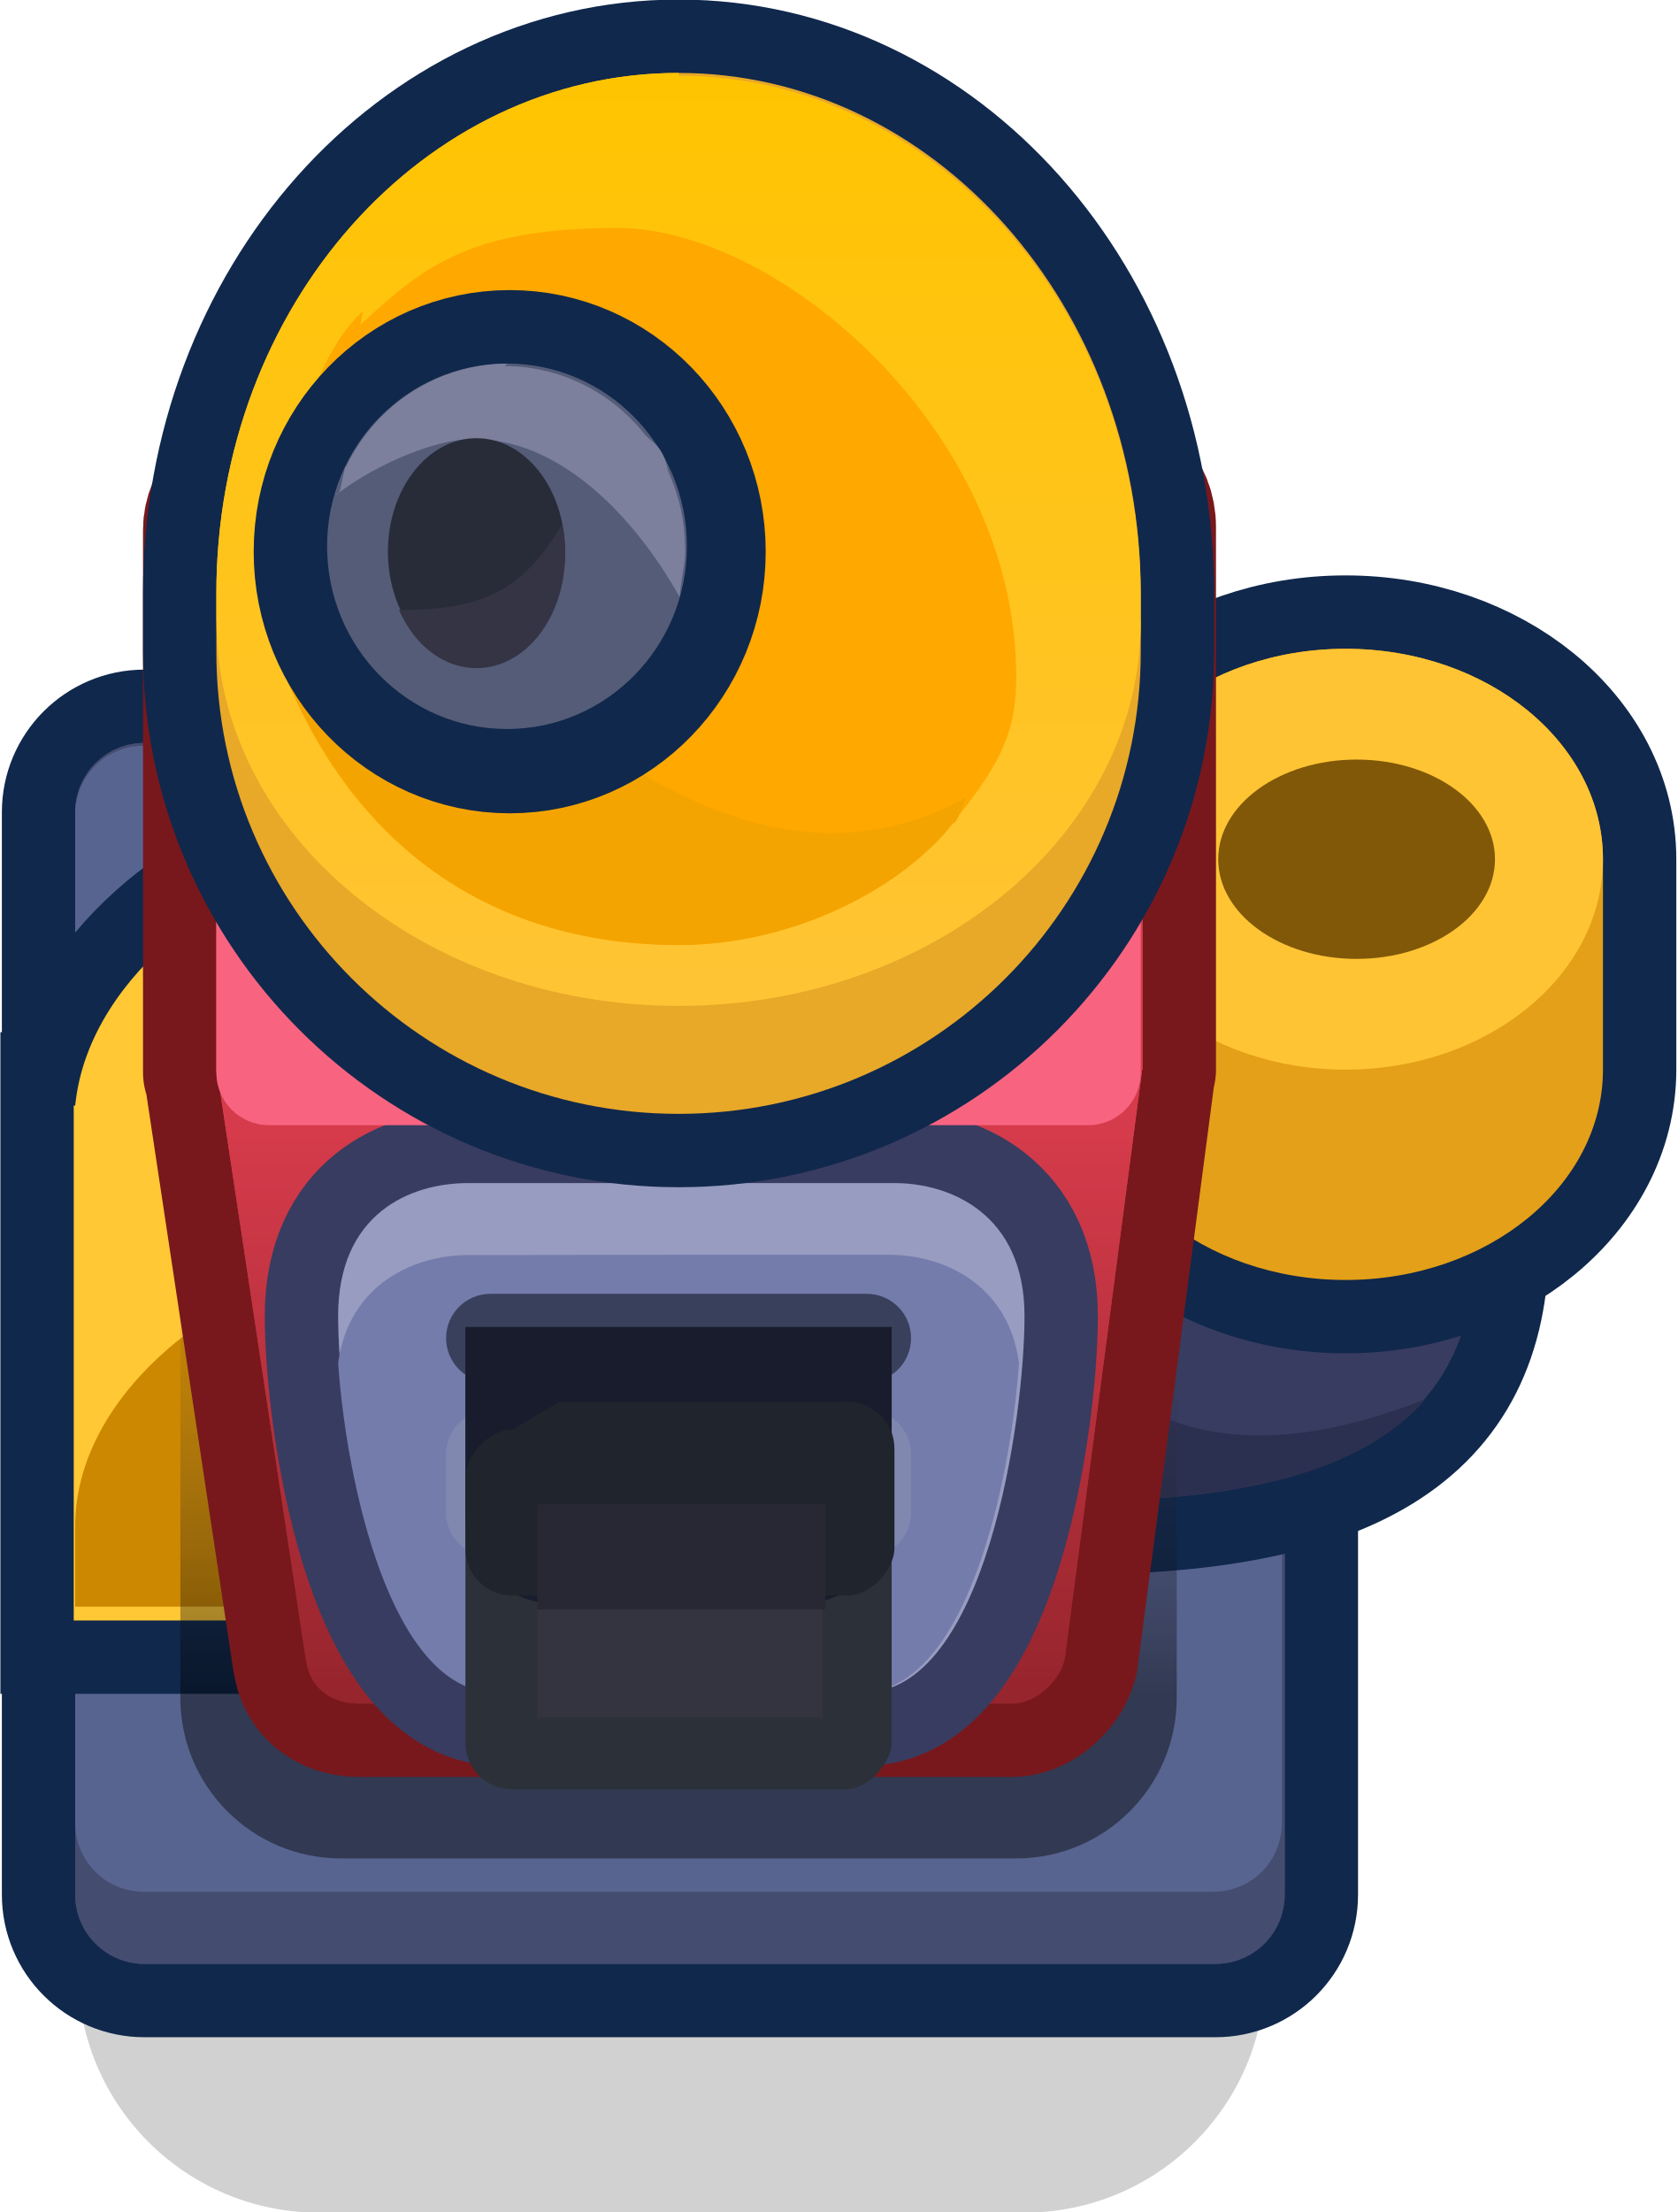
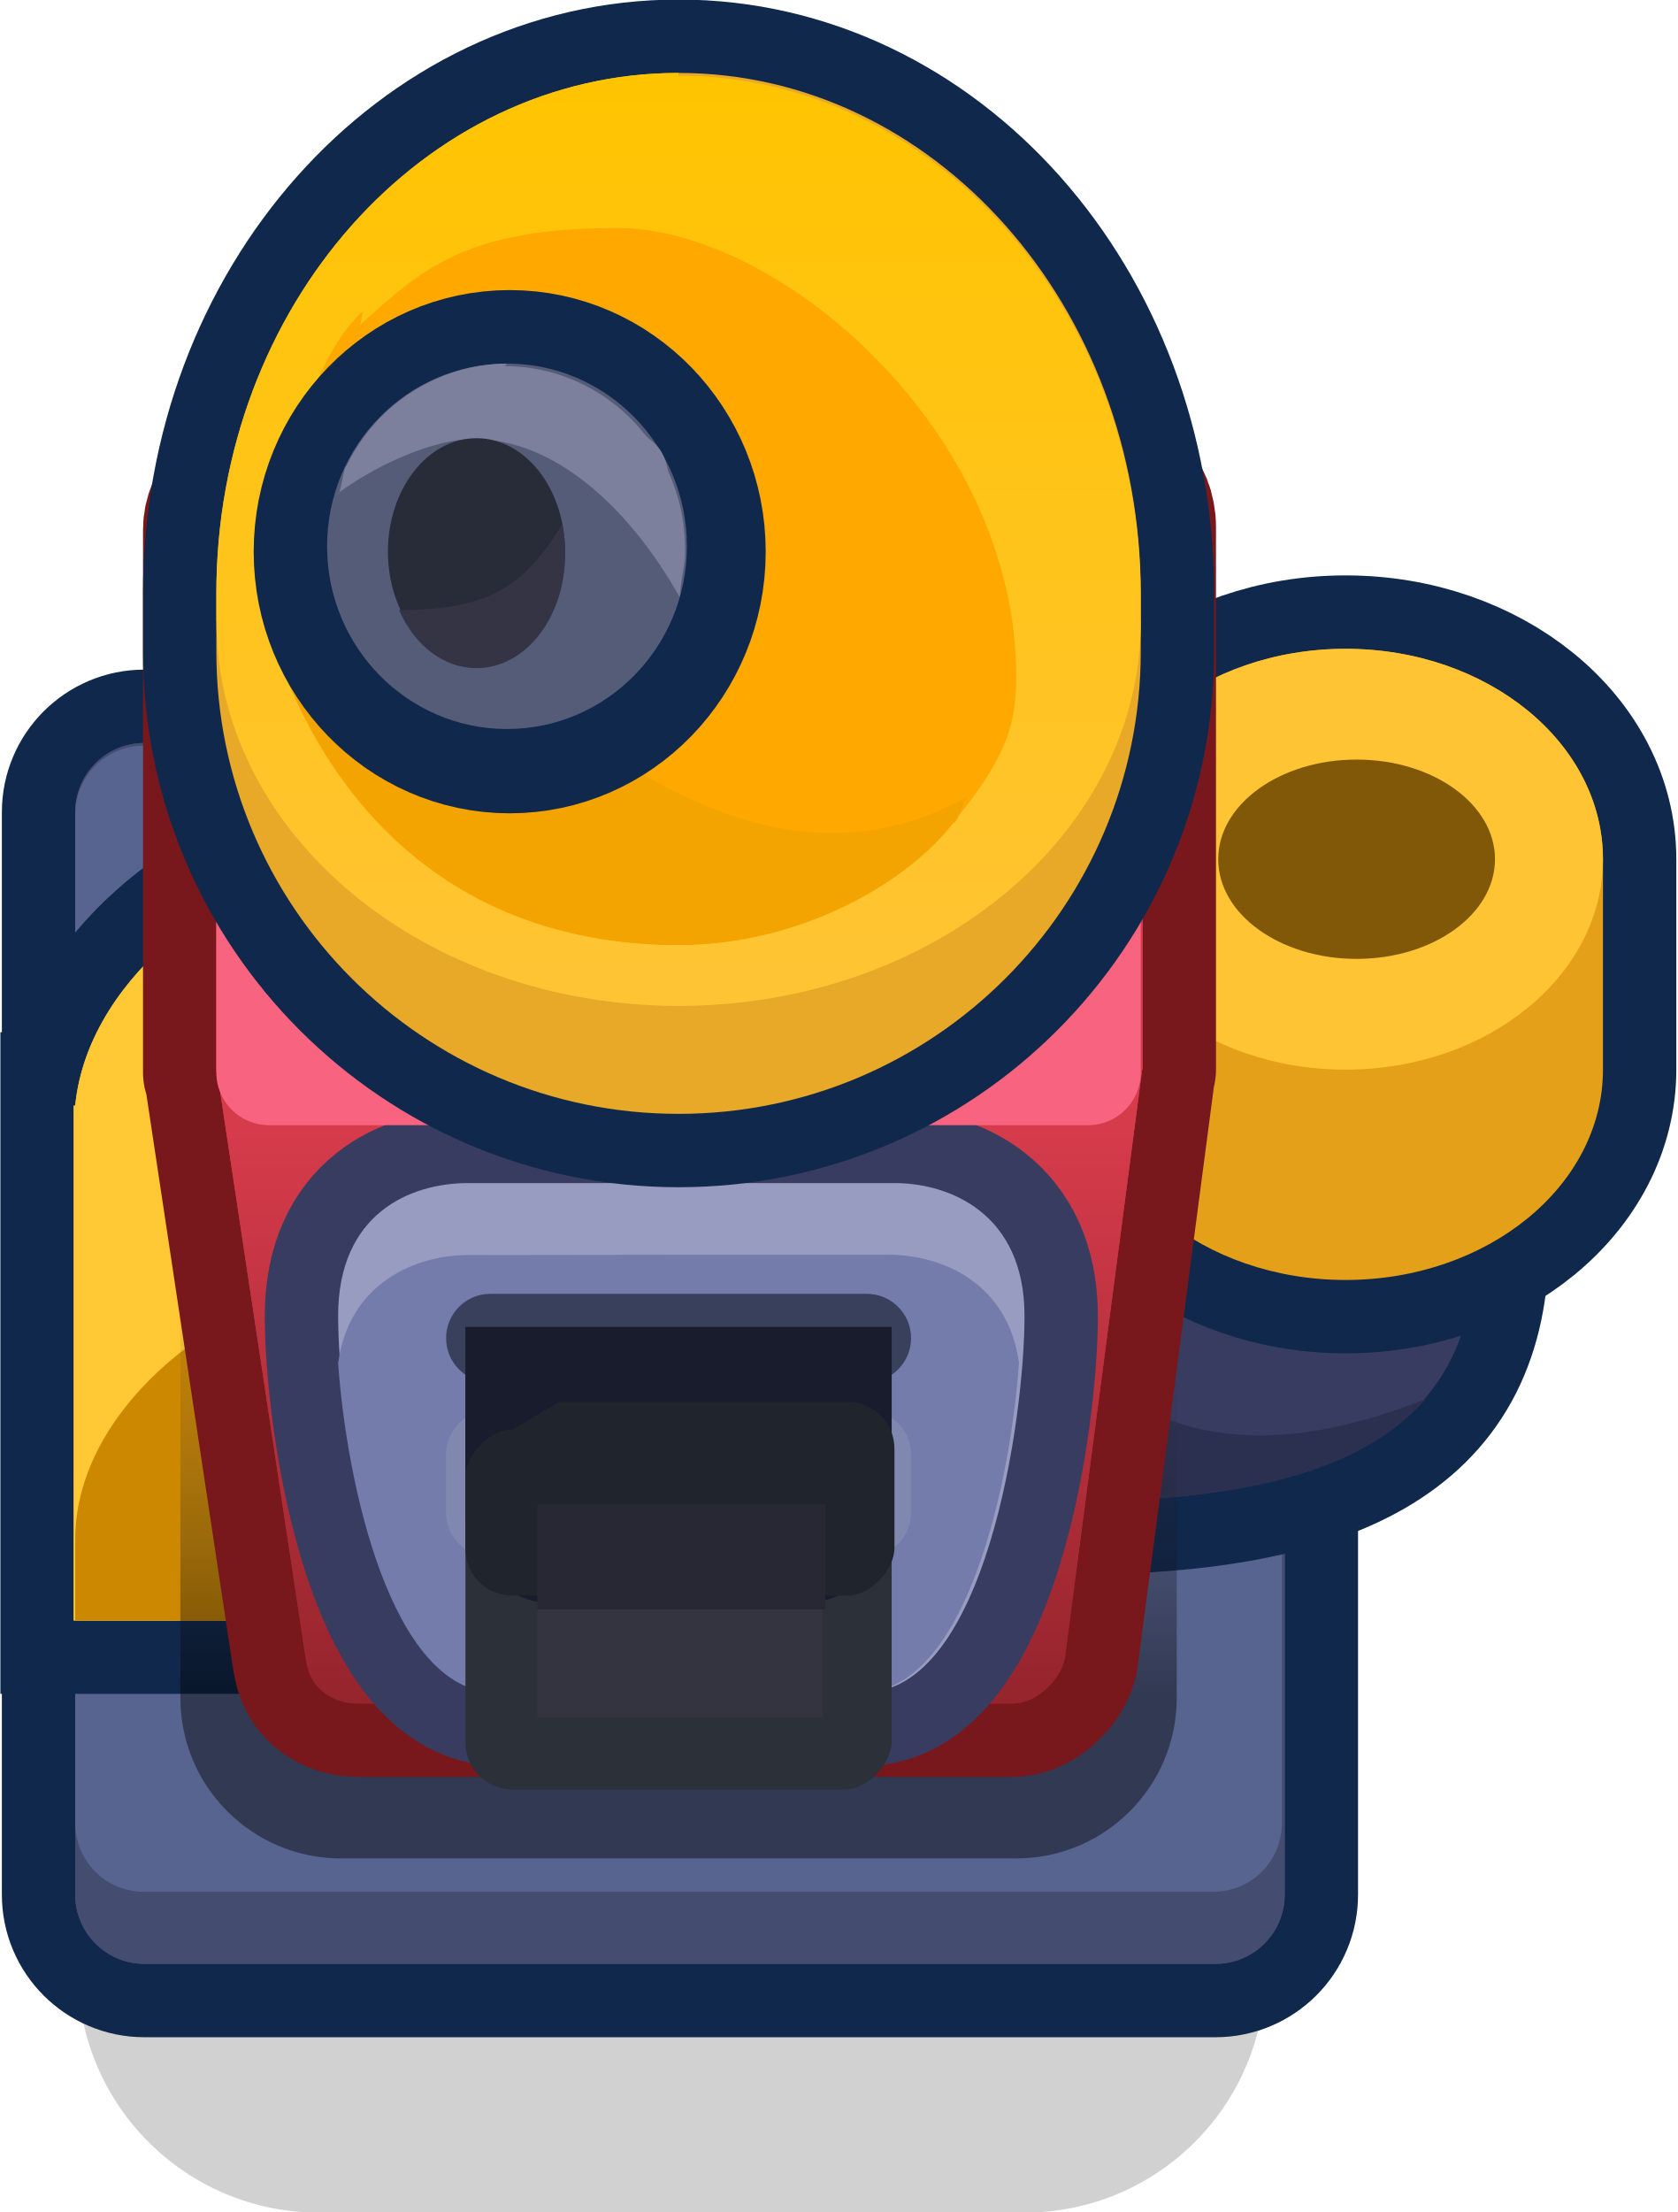
<svg xmlns="http://www.w3.org/2000/svg" xmlns:xlink="http://www.w3.org/1999/xlink" width="0.606mm" height="0.799mm" viewBox="0 0 0.606 0.799" version="1.1" id="svg20973">
  <defs id="defs20967">
    <linearGradient xlink:href="#linearGradient16764" id="linearGradient16404" gradientUnits="userSpaceOnUse" gradientTransform="matrix(0.04858568,0,0,0.04858568,-269.9467,-2572.733)" x1="-362.471" y1="-2811.356" x2="-362.471" y2="-2814.624" />
    <linearGradient id="linearGradient16764">
      <stop id="stop16760" offset="0" style="stop-color:#000000;stop-opacity:0.427" />
      <stop id="stop16762" offset="1" style="stop-color:#484864;stop-opacity:0" />
    </linearGradient>
    <linearGradient xlink:href="#linearGradient16099" id="linearGradient16406" gradientUnits="userSpaceOnUse" gradientTransform="matrix(0.01285496,0,0,0.01285496,-269.9467,-2571.868)" x1="-1374.466" y1="-10708.82" x2="-1374.466" y2="-10692.221" />
    <linearGradient id="linearGradient16099">
      <stop style="stop-color:#d63b4b;stop-opacity:1" offset="0" id="stop16095" />
      <stop style="stop-color:#94242c;stop-opacity:1" offset="1" id="stop16097" />
    </linearGradient>
    <linearGradient xlink:href="#linearGradient16231" id="linearGradient16408" gradientUnits="userSpaceOnUse" gradientTransform="matrix(0.04858568,0,0,0.04858568,-269.9467,-2571.039)" x1="-363.603" y1="-2851.382" x2="-363.603" y2="-2858.254" />
    <linearGradient id="linearGradient16231">
      <stop style="stop-color:#ffc434;stop-opacity:1" offset="0" id="stop16227" />
      <stop style="stop-color:#ffc400;stop-opacity:1" offset="1" id="stop16229" />
    </linearGradient>
    <linearGradient xlink:href="#linearGradient16099" id="linearGradient21630" gradientUnits="userSpaceOnUse" gradientTransform="matrix(0.01285496,0,0,0.01285496,-269.9467,-2571.868)" x1="-1374.466" y1="-10708.82" x2="-1374.466" y2="-10692.221" />
  </defs>
  <g id="layer1" transform="translate(-85.99373,-107.8786)">
    <g transform="translate(373.8519,2817.815)" id="g20849">
      <rect style="opacity:0.18;fill:#000000;fill-opacity:0.996;fill-rule:nonzero;stroke:none;stroke-width:0.365;stroke-linecap:round;stroke-linejoin:round;stroke-miterlimit:4;stroke-dasharray:none;stroke-dashoffset:0;stroke-opacity:1;paint-order:markers stroke fill;filter:url(#filter1957)" id="rect20804" width="0.429" height="0.337" x="-287.83" y="-2709.474" ry="0.087" />
      <rect ry="0.025" y="-2709.668" x="-287.831" height="0.441" width="0.437" id="rect16345" style="opacity:1;fill:#444c70;fill-opacity:1;fill-rule:nonzero;stroke:#10284c;stroke-width:0.053;stroke-linecap:butt;stroke-linejoin:round;stroke-miterlimit:4;stroke-dasharray:none;stroke-dashoffset:0;stroke-opacity:1;paint-order:markers stroke fill" />
      <rect style="opacity:1;fill:#444c70;fill-opacity:1;fill-rule:nonzero;stroke:none;stroke-width:0.049;stroke-linecap:butt;stroke-linejoin:round;stroke-miterlimit:4;stroke-dasharray:none;stroke-dashoffset:0;stroke-opacity:1;paint-order:markers stroke fill" id="rect16412" width="0.437" height="0.441" x="-287.831" y="-2709.668" ry="0.025" />
      <path id="path16348" d="m -287.806,-2709.667 c -0.014,0 -0.025,0.011 -0.025,0.025 v 0.364 c 0,0.014 0.011,0.025 0.025,0.025 h 0.386 c 0.014,0 0.025,-0.011 0.025,-0.025 v -0.364 c 0,-0.014 -0.011,-0.025 -0.025,-0.025 z" style="opacity:1;fill:#586490;fill-opacity:1;fill-rule:nonzero;stroke:none;stroke-width:0.091;stroke-linecap:butt;stroke-linejoin:round;stroke-miterlimit:4;stroke-dasharray:none;stroke-dashoffset:0;stroke-opacity:1;paint-order:markers fill stroke" />
      <path style="opacity:1;fill:#ffc834;fill-opacity:1;fill-rule:nonzero;stroke:none;stroke-width:0.128;stroke-linecap:butt;stroke-linejoin:round;stroke-miterlimit:4;stroke-dasharray:none;stroke-dashoffset:0;stroke-opacity:1;paint-order:markers fill stroke" d="m -287.747,-2709.621 c -0.022,0 -0.079,0.034 -0.084,0.084 h -5.3e-4 v 0.01 0.029 0.147 h 0.084 v -0.147 -0.034 z" id="path16350" />
+       <path style="opacity:1;fill:#ffc834;fill-opacity:1;fill-rule:nonzero;stroke:none;stroke-width:0.053;stroke-linecap:butt;stroke-linejoin:miter;stroke-miterlimit:4;stroke-dasharray:none;stroke-dashoffset:0;stroke-opacity:1;paint-order:markers stroke fill" d="m -287.747,-2709.621 c -0.022,0 -0.079,0.034 -0.084,0.084 h -5.3e-4 v 0.01 0.029 0.147 h 0.084 v -0.147 -0.034 z" id="path864" />
      <path id="path16410" d="m -287.747,-2709.621 c -0.022,0 -0.079,0.034 -0.084,0.084 h -5.3e-4 v 0.01 0.029 0.147 h 0.084 v -0.147 -0.034 z" style="opacity:1;fill:#ffc834;fill-opacity:1;fill-rule:nonzero;stroke:#10284c;stroke-width:0.053;stroke-linecap:butt;stroke-linejoin:miter;stroke-miterlimit:4;stroke-dasharray:none;stroke-dashoffset:0;stroke-opacity:1;paint-order:markers stroke fill" />
      <path style="opacity:1;fill:#383c60;fill-opacity:1;stroke:#10284c;stroke-width:0.053;stroke-linecap:butt;stroke-linejoin:miter;stroke-miterlimit:4;stroke-dasharray:none;stroke-opacity:1" d="m -287.325,-2709.488 c 0,0.067 -0.048,0.094 -0.148,0.094 v -0.102 z" id="path16414" />
      <path id="path16354" d="m -287.325,-2709.488 c 0,0.067 -0.048,0.094 -0.148,0.094 v -0.102 z" style="opacity:1;fill:#383c60;fill-opacity:1;stroke:none;stroke-width:0.049;stroke-linecap:butt;stroke-linejoin:miter;stroke-miterlimit:4;stroke-dasharray:none;stroke-opacity:1" />
      <path id="path16356" d="m -287.473,-2709.449 v 0.055 c 0.065,0 0.107,-0.011 0.13,-0.037 -0.066,0.026 -0.103,0.01 -0.13,-0.018 z" style="opacity:1;fill:#2c3050;fill-opacity:1;stroke:none;stroke-width:0.016px;stroke-linecap:butt;stroke-linejoin:miter;stroke-opacity:1" />
      <path style="opacity:1;fill:#e4a018;fill-opacity:1;fill-rule:nonzero;stroke:#10284c;stroke-width:0.053;stroke-linecap:round;stroke-linejoin:round;stroke-miterlimit:4;stroke-dasharray:none;stroke-dashoffset:5.291;stroke-opacity:1;paint-order:markers fill stroke" d="m -287.372,-2709.702 a 0.093,0.076 0 0 0 -0.093,0.076 v 0.076 a 0.093,0.076 0 0 0 0.093,0.076 0.093,0.076 0 0 0 0.093,-0.076 v -0.076 a 0.093,0.076 0 0 0 -0.093,-0.076 z" id="path16416" />
      <path id="path16358" d="m -287.372,-2709.702 a 0.093,0.076 0 0 0 -0.093,0.076 v 0.076 a 0.093,0.076 0 0 0 0.093,0.076 0.093,0.076 0 0 0 0.093,-0.076 v -0.076 a 0.093,0.076 0 0 0 -0.093,-0.076 z" style="opacity:1;fill:#e4a018;fill-opacity:1;fill-rule:nonzero;stroke:none;stroke-width:0.073;stroke-linecap:round;stroke-linejoin:round;stroke-miterlimit:4;stroke-dasharray:none;stroke-dashoffset:5.291;stroke-opacity:1;paint-order:markers fill stroke" />
      <ellipse cy="-2709.626" cx="-287.372" id="ellipse16360" style="opacity:1;fill:#ffc434;fill-opacity:1;fill-rule:nonzero;stroke:none;stroke-width:0.073;stroke-linecap:round;stroke-linejoin:round;stroke-miterlimit:4;stroke-dasharray:none;stroke-dashoffset:5.291;stroke-opacity:1;paint-order:markers fill stroke" rx="0.093" ry="0.076" />
-       <path id="path16362" d="m -287.831,-2709.356 h 0.084 v -0.118 c -0.023,0 -0.084,0.037 -0.084,0.089 z" style="opacity:1;fill:#cc8800;fill-opacity:1;stroke:none;stroke-width:0.016px;stroke-linecap:butt;stroke-linejoin:miter;stroke-opacity:1" />
+       <path style="opacity:1;fill:#ffc834;fill-opacity:1;fill-rule:nonzero;stroke:none;stroke-width:0.053;stroke-linecap:butt;stroke-linejoin:miter;stroke-miterlimit:4;stroke-dasharray:none;stroke-dashoffset:0;stroke-opacity:1;paint-order:markers stroke fill" d="m -287.747,-2709.621 c -0.022,0 -0.079,0.034 -0.084,0.084 h -5.3e-4 v 0.01 0.029 0.147 h 0.084 v -0.147 -0.034 z" id="path866" />
+       <path id="path16362" d="m -287.831,-2709.351 h 0.084 v -0.118 c -0.023,0 -0.084,0.037 -0.084,0.089 z" style="opacity:1;fill:#cc8800;fill-opacity:1;stroke:none;stroke-width:0.016px;stroke-linecap:butt;stroke-linejoin:miter;stroke-opacity:1" />
      <rect ry="0.058" y="-2709.706" x="-287.793" height="0.441" width="0.36" id="rect16352" style="opacity:1;fill:url(#linearGradient16404);fill-opacity:1;fill-rule:nonzero;stroke:none;stroke-width:0.091;stroke-linecap:butt;stroke-linejoin:round;stroke-miterlimit:4;stroke-dasharray:none;stroke-dashoffset:0;stroke-opacity:1;paint-order:markers fill stroke" />
      <path id="path16418" d="m -287.761,-2709.764 c -0.011,0 -0.019,0.01 -0.019,0.019 v 0.196 c 0,0 1.4e-4,0 2.7e-4,0 h -10e-5 1.5e-4 l 0.032,0.212 h 10e-5 c 0.001,0.01 0.009,0.016 0.019,0.016 h 0.236 c 0.01,0 0.018,-0.01 0.019,-0.016 h 9e-5 l 0.028,-0.213 h -1e-4 c 1.5e-4,0 2.7e-4,0 2.7e-4,0 v -0.196 c 0,-0.011 -0.008,-0.019 -0.019,-0.019 z" style="opacity:1;fill:url(#linearGradient21630);fill-opacity:1;fill-rule:nonzero;stroke:#78181c;stroke-width:0.053;stroke-linecap:butt;stroke-linejoin:round;stroke-miterlimit:4;stroke-dasharray:none;stroke-dashoffset:0;stroke-opacity:1;paint-order:markers stroke fill" />
      <path style="opacity:1;fill:url(#linearGradient16406);fill-opacity:1;fill-rule:nonzero;stroke:none;stroke-width:0.069;stroke-linecap:butt;stroke-linejoin:round;stroke-miterlimit:4;stroke-dasharray:none;stroke-dashoffset:0;stroke-opacity:1;paint-order:markers fill stroke" d="m -287.761,-2709.764 c -0.011,0 -0.019,0.01 -0.019,0.019 v 0.196 c 0,0 1.4e-4,0 2.7e-4,0 h -10e-5 1.5e-4 l 0.032,0.212 h 10e-5 c 0.001,0.01 0.009,0.016 0.019,0.016 h 0.236 c 0.01,0 0.018,-0.01 0.019,-0.016 h 9e-5 l 0.028,-0.213 h -1e-4 c 1.5e-4,0 2.7e-4,0 2.7e-4,0 v -0.196 c 0,-0.011 -0.008,-0.019 -0.019,-0.019 z" id="path16364" />
      <ellipse ry="0.036" rx="0.05" style="opacity:1;fill:#805808;fill-opacity:1;fill-rule:nonzero;stroke:none;stroke-width:0.037;stroke-linecap:round;stroke-linejoin:round;stroke-miterlimit:4;stroke-dasharray:none;stroke-dashoffset:5.291;stroke-opacity:1;paint-order:markers fill stroke" id="ellipse16366" cx="-287.368" cy="-2709.626" />
      <path style="opacity:1;fill:#989cc0;fill-opacity:1;stroke:#383c60;stroke-width:0.053;stroke-linecap:butt;stroke-linejoin:miter;stroke-miterlimit:4;stroke-dasharray:none;stroke-opacity:1" d="m -287.689,-2709.509 c -0.021,0 -0.047,0.011 -0.047,0.048 0,0.037 0.014,0.135 0.058,0.136 h 0.066 0.066 c 0.044,0 0.058,-0.099 0.058,-0.136 0,-0.037 -0.027,-0.048 -0.047,-0.048 h -0.077 z" id="path16428" />
      <path id="path16368" d="m -287.689,-2709.509 c -0.021,0 -0.047,0.011 -0.047,0.048 0,0.037 0.014,0.135 0.058,0.136 h 0.066 0.066 c 0.044,0 0.058,-0.099 0.058,-0.136 0,-0.037 -0.027,-0.048 -0.047,-0.048 h -0.077 z" style="opacity:1;fill:#989cc0;fill-opacity:1;stroke:none;stroke-width:0.013px;stroke-linecap:butt;stroke-linejoin:miter;stroke-opacity:1" />
      <path id="path16370" d="m -287.689,-2709.483 c -0.019,0 -0.043,0.01 -0.047,0.039 0,0 0,0 0,0 0.003,0.043 0.019,0.119 0.057,0.119 h 0.066 0.066 c 0.038,0 0.054,-0.076 0.057,-0.119 0,0 0,-10e-5 0,-10e-5 -0.004,-0.029 -0.028,-0.039 -0.047,-0.039 h -0.077 z" style="opacity:1;fill:#747cac;fill-opacity:1;stroke:none;stroke-width:0.013px;stroke-linecap:butt;stroke-linejoin:miter;stroke-opacity:1" />
      <rect ry="0.019" y="-2709.764" x="-287.78" height="0.234" width="0.334" id="rect16374" style="opacity:1;fill:#f86480;fill-opacity:1;fill-rule:nonzero;stroke:none;stroke-width:0.069;stroke-linecap:butt;stroke-linejoin:round;stroke-miterlimit:4;stroke-dasharray:none;stroke-dashoffset:0;stroke-opacity:1;paint-order:markers fill stroke" />
      <rect ry="0.016" y="-2709.469" x="-287.697" height="0.032" width="0.168" id="rect16376" style="opacity:1;fill:#38405c;fill-opacity:1;fill-rule:nonzero;stroke:none;stroke-width:0.049;stroke-linecap:butt;stroke-linejoin:round;stroke-miterlimit:4;stroke-dasharray:none;stroke-dashoffset:0;stroke-opacity:1;paint-order:markers fill stroke" />
      <rect style="opacity:1;fill:#8088b0;fill-opacity:1;fill-rule:nonzero;stroke:none;stroke-width:0.049;stroke-linecap:butt;stroke-linejoin:round;stroke-miterlimit:4;stroke-dasharray:none;stroke-dashoffset:0;stroke-opacity:1;paint-order:markers fill stroke" id="rect16378" width="0.168" height="0.053" x="-287.697" y="-2709.427" ry="0.016" />
      <path style="opacity:1;fill:#2c3038;fill-opacity:1;fill-rule:nonzero;stroke:none;stroke-width:0.248;stroke-linecap:butt;stroke-linejoin:round;stroke-miterlimit:4;stroke-dasharray:none;stroke-dashoffset:0;stroke-opacity:1;paint-order:markers fill stroke" d="m -287.69,-2709.457 v 0.033 0.034 0.013 0.054 0.016 c 0,0.01 0.008,0.017 0.017,0.017 h 0.016 0.088 0.016 c 0.009,0 0.017,-0.01 0.017,-0.017 v -0.016 -0.054 -0.013 -0.034 -0.033 h -0.033 -0.088 z" id="path16380" />
      <path style="opacity:1;fill:#181c2c;fill-opacity:1;fill-rule:nonzero;stroke:none;stroke-width:0.248;stroke-linecap:butt;stroke-linejoin:round;stroke-miterlimit:4;stroke-dasharray:none;stroke-dashoffset:0;stroke-opacity:1;paint-order:markers fill stroke" d="m -287.69,-2709.457 v 0.033 0.034 0 c 0,0.019 0.015,0.033 0.033,0.033 h 0.088 c 0.018,0 0.033,-0.015 0.033,-0.033 v 0 -0.034 -0.033 h -0.033 -0.088 z" id="path16382" />
      <path id="path16432" d="m -287.613,-2709.91 a 0.167,0.188 0 0 0 -0.167,0.188 v 0.021 a 0.167,0.167 0 0 0 0.167,0.167 0.167,0.167 0 0 0 0.167,-0.167 v -0.021 a 0.167,0.188 0 0 0 -0.167,-0.188 z" style="opacity:1;fill:#e8a828;fill-opacity:1;fill-rule:nonzero;stroke:#10284c;stroke-width:0.053;stroke-linecap:round;stroke-linejoin:round;stroke-miterlimit:4;stroke-dasharray:none;stroke-dashoffset:5.291;stroke-opacity:1;paint-order:markers fill stroke" />
      <path style="opacity:1;fill:#e8a828;fill-opacity:1;fill-rule:nonzero;stroke:none;stroke-width:0.153;stroke-linecap:round;stroke-linejoin:round;stroke-miterlimit:4;stroke-dasharray:none;stroke-dashoffset:5.291;stroke-opacity:1;paint-order:markers fill stroke" d="m -287.613,-2709.91 a 0.167,0.188 0 0 0 -0.167,0.188 v 0.021 a 0.167,0.167 0 0 0 0.167,0.167 0.167,0.167 0 0 0 0.167,-0.167 v -0.021 a 0.167,0.188 0 0 0 -0.167,-0.188 z" id="path16384" />
      <path style="opacity:1;fill:url(#linearGradient16408);fill-opacity:1;fill-rule:nonzero;stroke:none;stroke-width:0.132;stroke-linecap:round;stroke-linejoin:round;stroke-miterlimit:4;stroke-dasharray:none;stroke-dashoffset:5.291;stroke-opacity:1;paint-order:markers fill stroke" d="m -287.613,-2709.91 a 0.167,0.188 0 0 0 -0.167,0.188 v 0.01 0 h 3e-5 a 0.167,0.139 0 0 0 0.167,0.139 0.167,0.139 0 0 0 0.167,-0.139 0.167,0.139 0 0 0 -5e-5,0 v -0.01 a 0.167,0.188 0 0 0 -0.167,-0.187 z" id="path16386" />
      <path style="opacity:1;fill:#ffa800;fill-opacity:1;fill-rule:nonzero;stroke:none;stroke-width:0.144;stroke-linecap:round;stroke-linejoin:round;stroke-miterlimit:4;stroke-dasharray:none;stroke-dashoffset:5.291;stroke-opacity:1;paint-order:markers fill stroke" d="m -287.727,-2709.824 c -0.022,0.02 -0.031,0.07 -0.031,0.117 l 10e-4,0.01 c 0.024,0.063 0.073,0.102 0.144,0.102 0.042,0 0.081,-0.021 0.099,-0.044 0.019,-0.023 0.023,-0.035 0.023,-0.053 -1e-5,-0.089 -0.086,-0.162 -0.144,-0.162 -0.055,0 -0.071,0.015 -0.093,0.035 z" id="path16388" />
      <path id="path16438" d="m -287.757,-2709.731 c -5.3e-4,0.01 -7.9e-4,0.016 -7.9e-4,0.024 l 10e-4,0.01 c 0.024,0.063 0.073,0.102 0.144,0.102 0.042,0 0.081,-0.021 0.099,-0.044 0.002,0 0.004,-0.01 0.006,-0.01 -0.046,0.026 -0.089,0.01 -0.122,-0.01 z" style="opacity:1;fill:#f4a400;fill-opacity:1;stroke:none;stroke-width:0.013px;stroke-linecap:butt;stroke-linejoin:miter;stroke-opacity:1" />
      <ellipse ry="0.068" rx="0.066" style="opacity:1;fill:#545c78;fill-opacity:1;fill-rule:nonzero;stroke:#10284c;stroke-width:0.053;stroke-linecap:round;stroke-linejoin:round;stroke-miterlimit:4;stroke-dasharray:none;stroke-dashoffset:5.291;stroke-opacity:1;paint-order:markers fill stroke" id="ellipse16434" cx="-287.674" cy="-2709.737" />
      <ellipse cy="-2709.739" cx="-287.675" id="ellipse16390-1" style="opacity:1;fill:#545c78;fill-opacity:1;fill-rule:nonzero;stroke:none;stroke-width:0.057;stroke-linecap:round;stroke-linejoin:round;stroke-miterlimit:4;stroke-dasharray:none;stroke-dashoffset:5.291;stroke-opacity:1;paint-order:markers fill stroke" rx="0.065" ry="0.066" />
      <path style="opacity:1;fill:#7c809c;fill-opacity:1;stroke:none;stroke-width:0.015px;stroke-linecap:butt;stroke-linejoin:miter;stroke-opacity:1" d="m -287.675,-2709.805 a 0.065,0.066 0 0 0 -0.058,0.037 c -9.8e-4,0 -0.002,0.01 -0.003,0.01 a 0.065,0.066 0 0 0 -6.2e-4,0 0.065,0.066 0 0 0 0,3e-4 c 0.013,-0.01 0.033,-0.019 0.047,-0.02 h 0.003 c 0.029,0 0.056,0.025 0.074,0.057 0.001,-0.01 0.002,-0.011 0.002,-0.017 0,0 0,-1e-4 0,-1e-4 -2e-5,-0.01 -0.002,-0.019 -0.006,-0.028 a 0.065,0.066 0 0 0 0,-1e-4 c -3e-5,-10e-5 -1.3e-4,-10e-5 -1.3e-4,-2e-4 -0.002,-0.01 -0.006,-0.01 -0.009,-0.014 a 0.065,0.066 0 0 0 -0.05,-0.024 z m 0.063,0.05 v 2e-4 z" id="path16394-1" />
      <ellipse cy="-2709.737" cx="-287.686" id="ellipse16392" style="opacity:1;fill:#282c38;fill-opacity:1;fill-rule:nonzero;stroke:none;stroke-width:0.031;stroke-linecap:round;stroke-linejoin:round;stroke-miterlimit:4;stroke-dasharray:none;stroke-dashoffset:5.291;stroke-opacity:1;paint-order:markers fill stroke" rx="0.032" ry="0.041" />
      <path id="path16396" d="m -287.655,-2709.747 c -0.014,0.023 -0.027,0.031 -0.059,0.031 a 0.032,0.041 0 0 0 0.028,0.021 0.032,0.041 0 0 0 0.032,-0.041 0.032,0.041 0 0 0 -10e-4,-0.011 z" style="fill:#343444;fill-opacity:1;stroke:none;stroke-width:0.013px;stroke-linecap:butt;stroke-linejoin:miter;stroke-opacity:1" />
      <path style="opacity:1;fill:#20242c;fill-opacity:1;fill-rule:nonzero;stroke:none;stroke-width:0.248;stroke-linecap:butt;stroke-linejoin:round;stroke-miterlimit:4;stroke-dasharray:none;stroke-dashoffset:0;stroke-opacity:1;paint-order:markers fill stroke" d="m -287.673,-2709.42 c -0.009,0 -0.017,0.01 -0.017,0.017 v 0.01 0 0 0 0 0.016 c 0,0.01 0.008,0.017 0.017,0.017 h 0.017 0.088 0.016 c 0.009,0 0.017,-0.01 0.017,-0.017 v -0.016 c 0,0 0,0 0,0 v -0.01 0 -0.01 c 0,-0.01 -0.008,-0.017 -0.017,-0.017 h -0.016 -0.088 z" id="path16398" />
      <path style="opacity:1;fill:#343440;fill-opacity:1;fill-rule:nonzero;stroke:none;stroke-width:0.039;stroke-linecap:butt;stroke-linejoin:round;stroke-miterlimit:4;stroke-dasharray:none;stroke-dashoffset:0;stroke-opacity:1;paint-order:markers fill stroke" d="m -287.664,-2709.355 v 0.039 h 0.103 v -0.039 h -0.008 -0.088 z" id="path16400" />
      <path style="opacity:1;fill:#282834;fill-opacity:1;fill-rule:nonzero;stroke:none;stroke-width:0.248;stroke-linecap:butt;stroke-linejoin:round;stroke-miterlimit:4;stroke-dasharray:none;stroke-dashoffset:0;stroke-opacity:1;paint-order:markers fill stroke" d="m -287.664,-2709.393 v 0.038 h 0.008 0.088 0.008 v -0.038 z" id="path16402" />
    </g>
  </g>
</svg>
